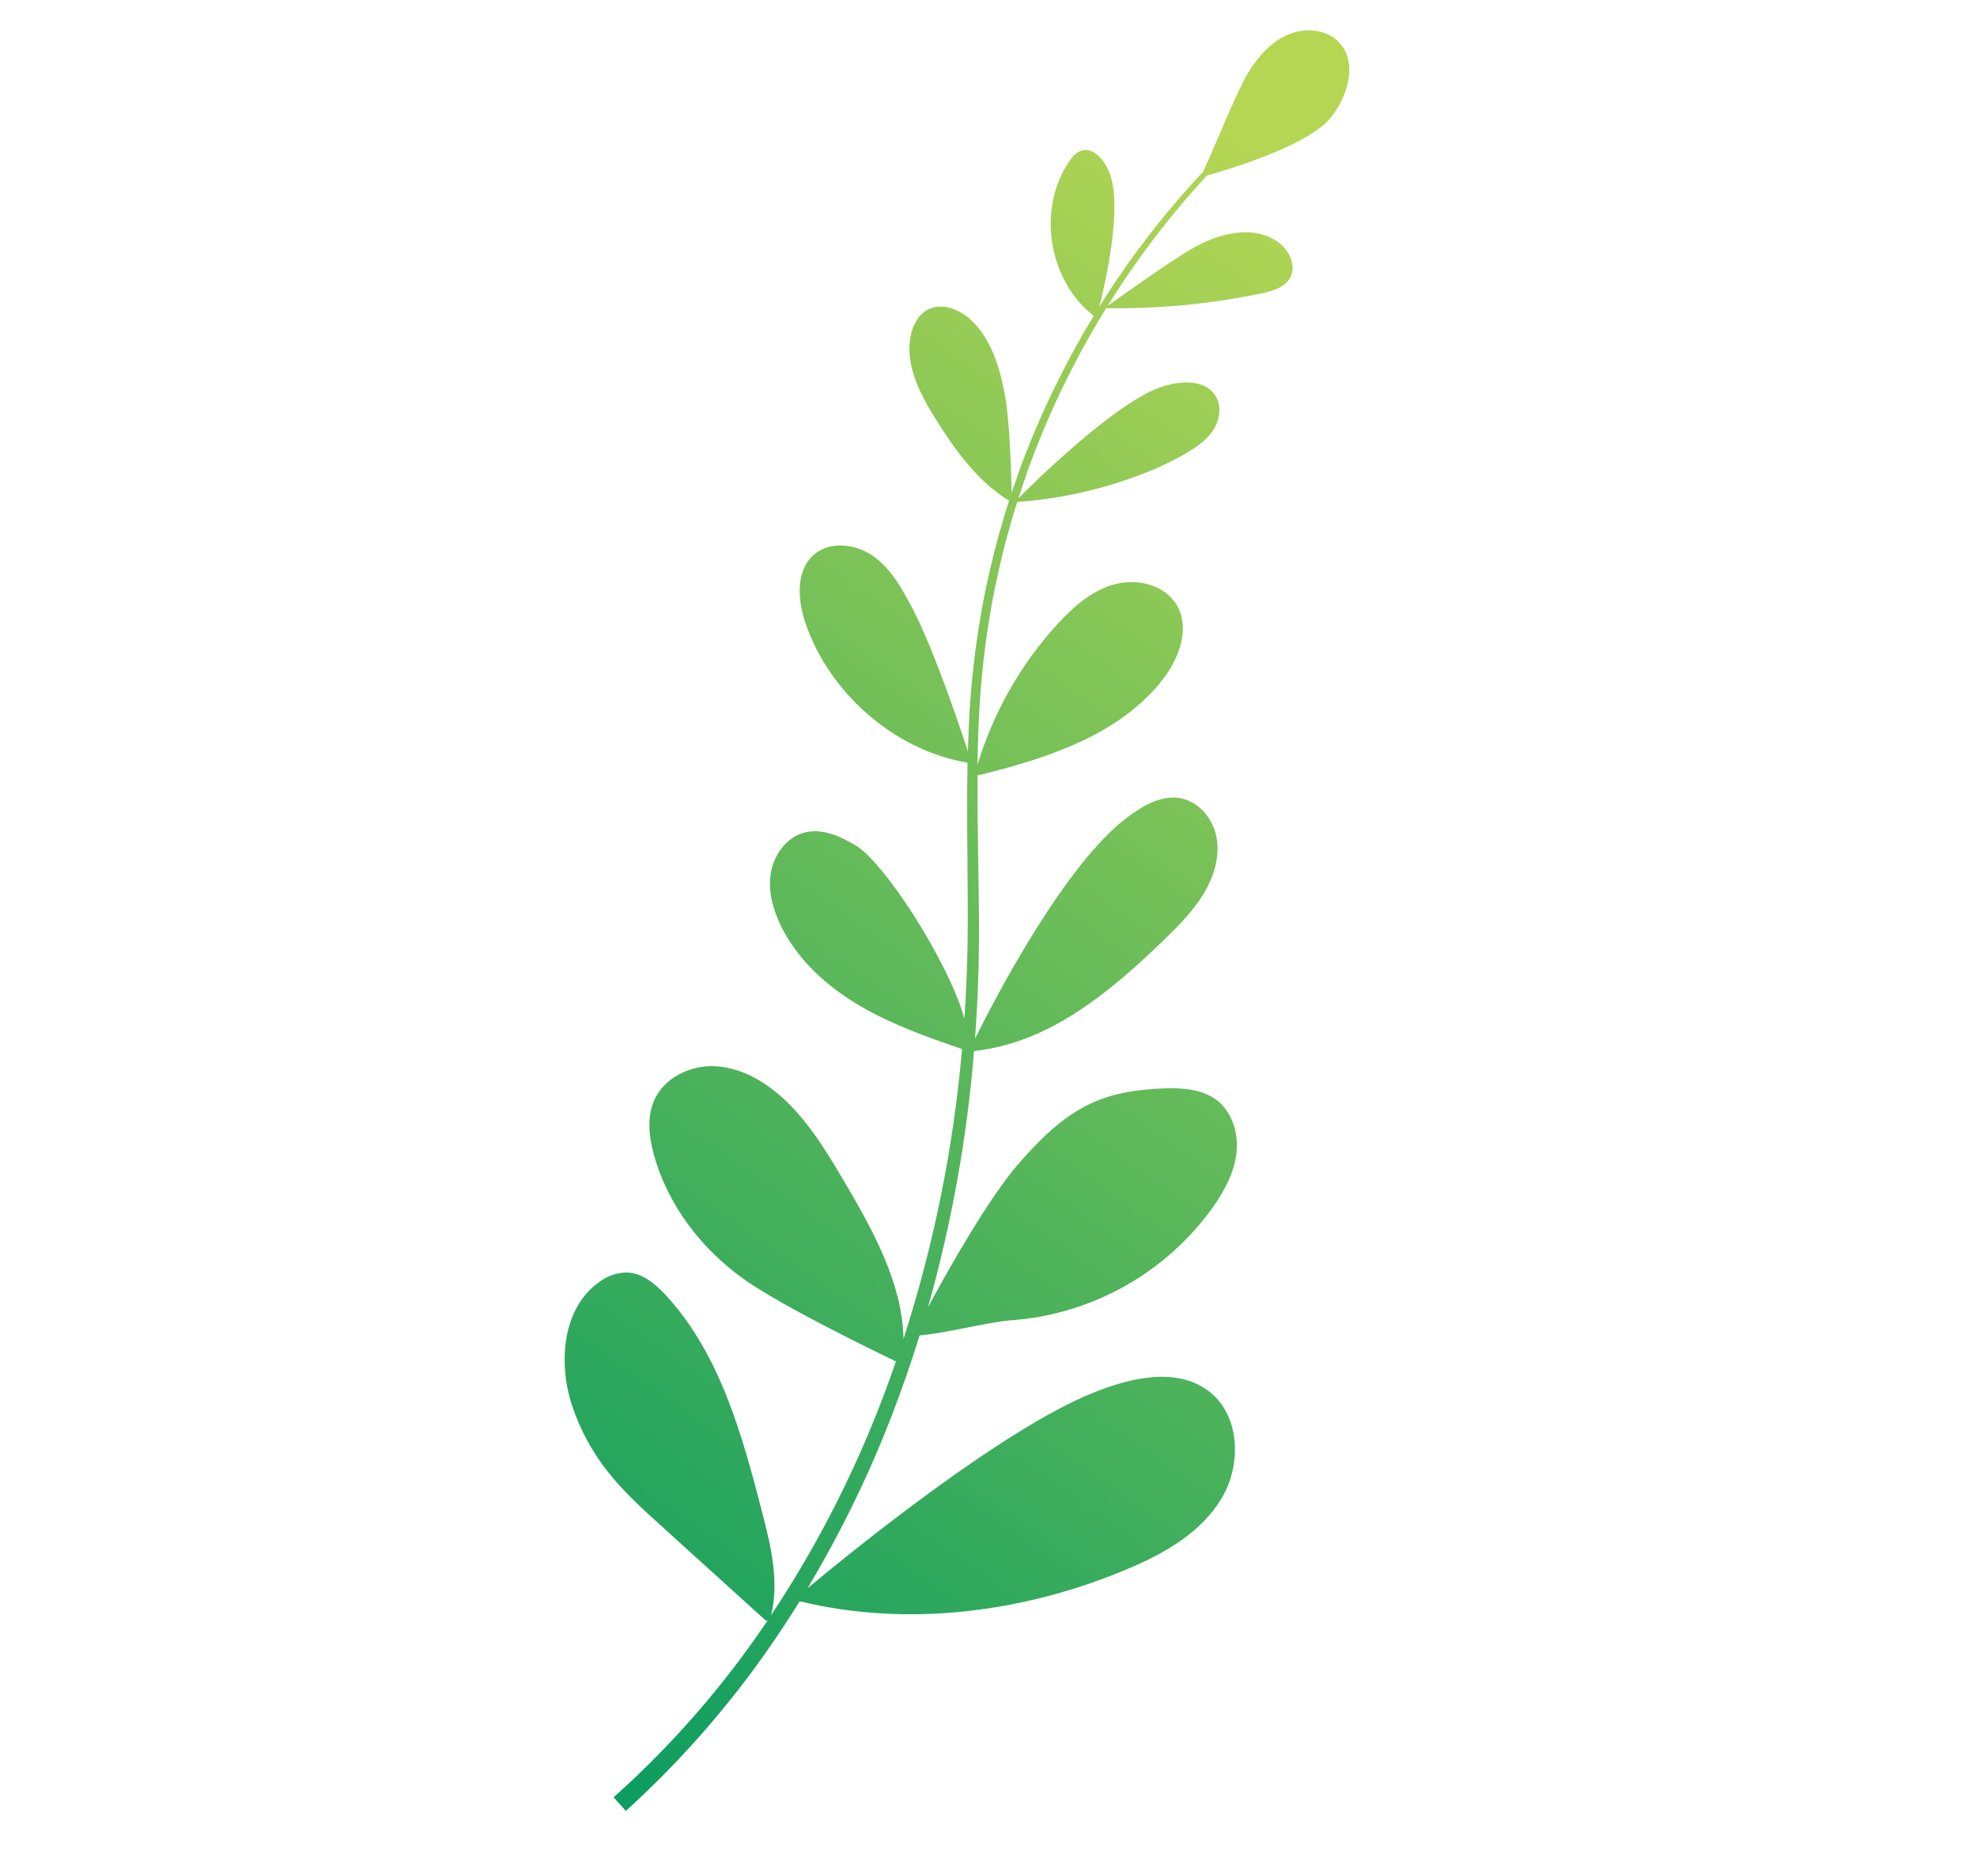
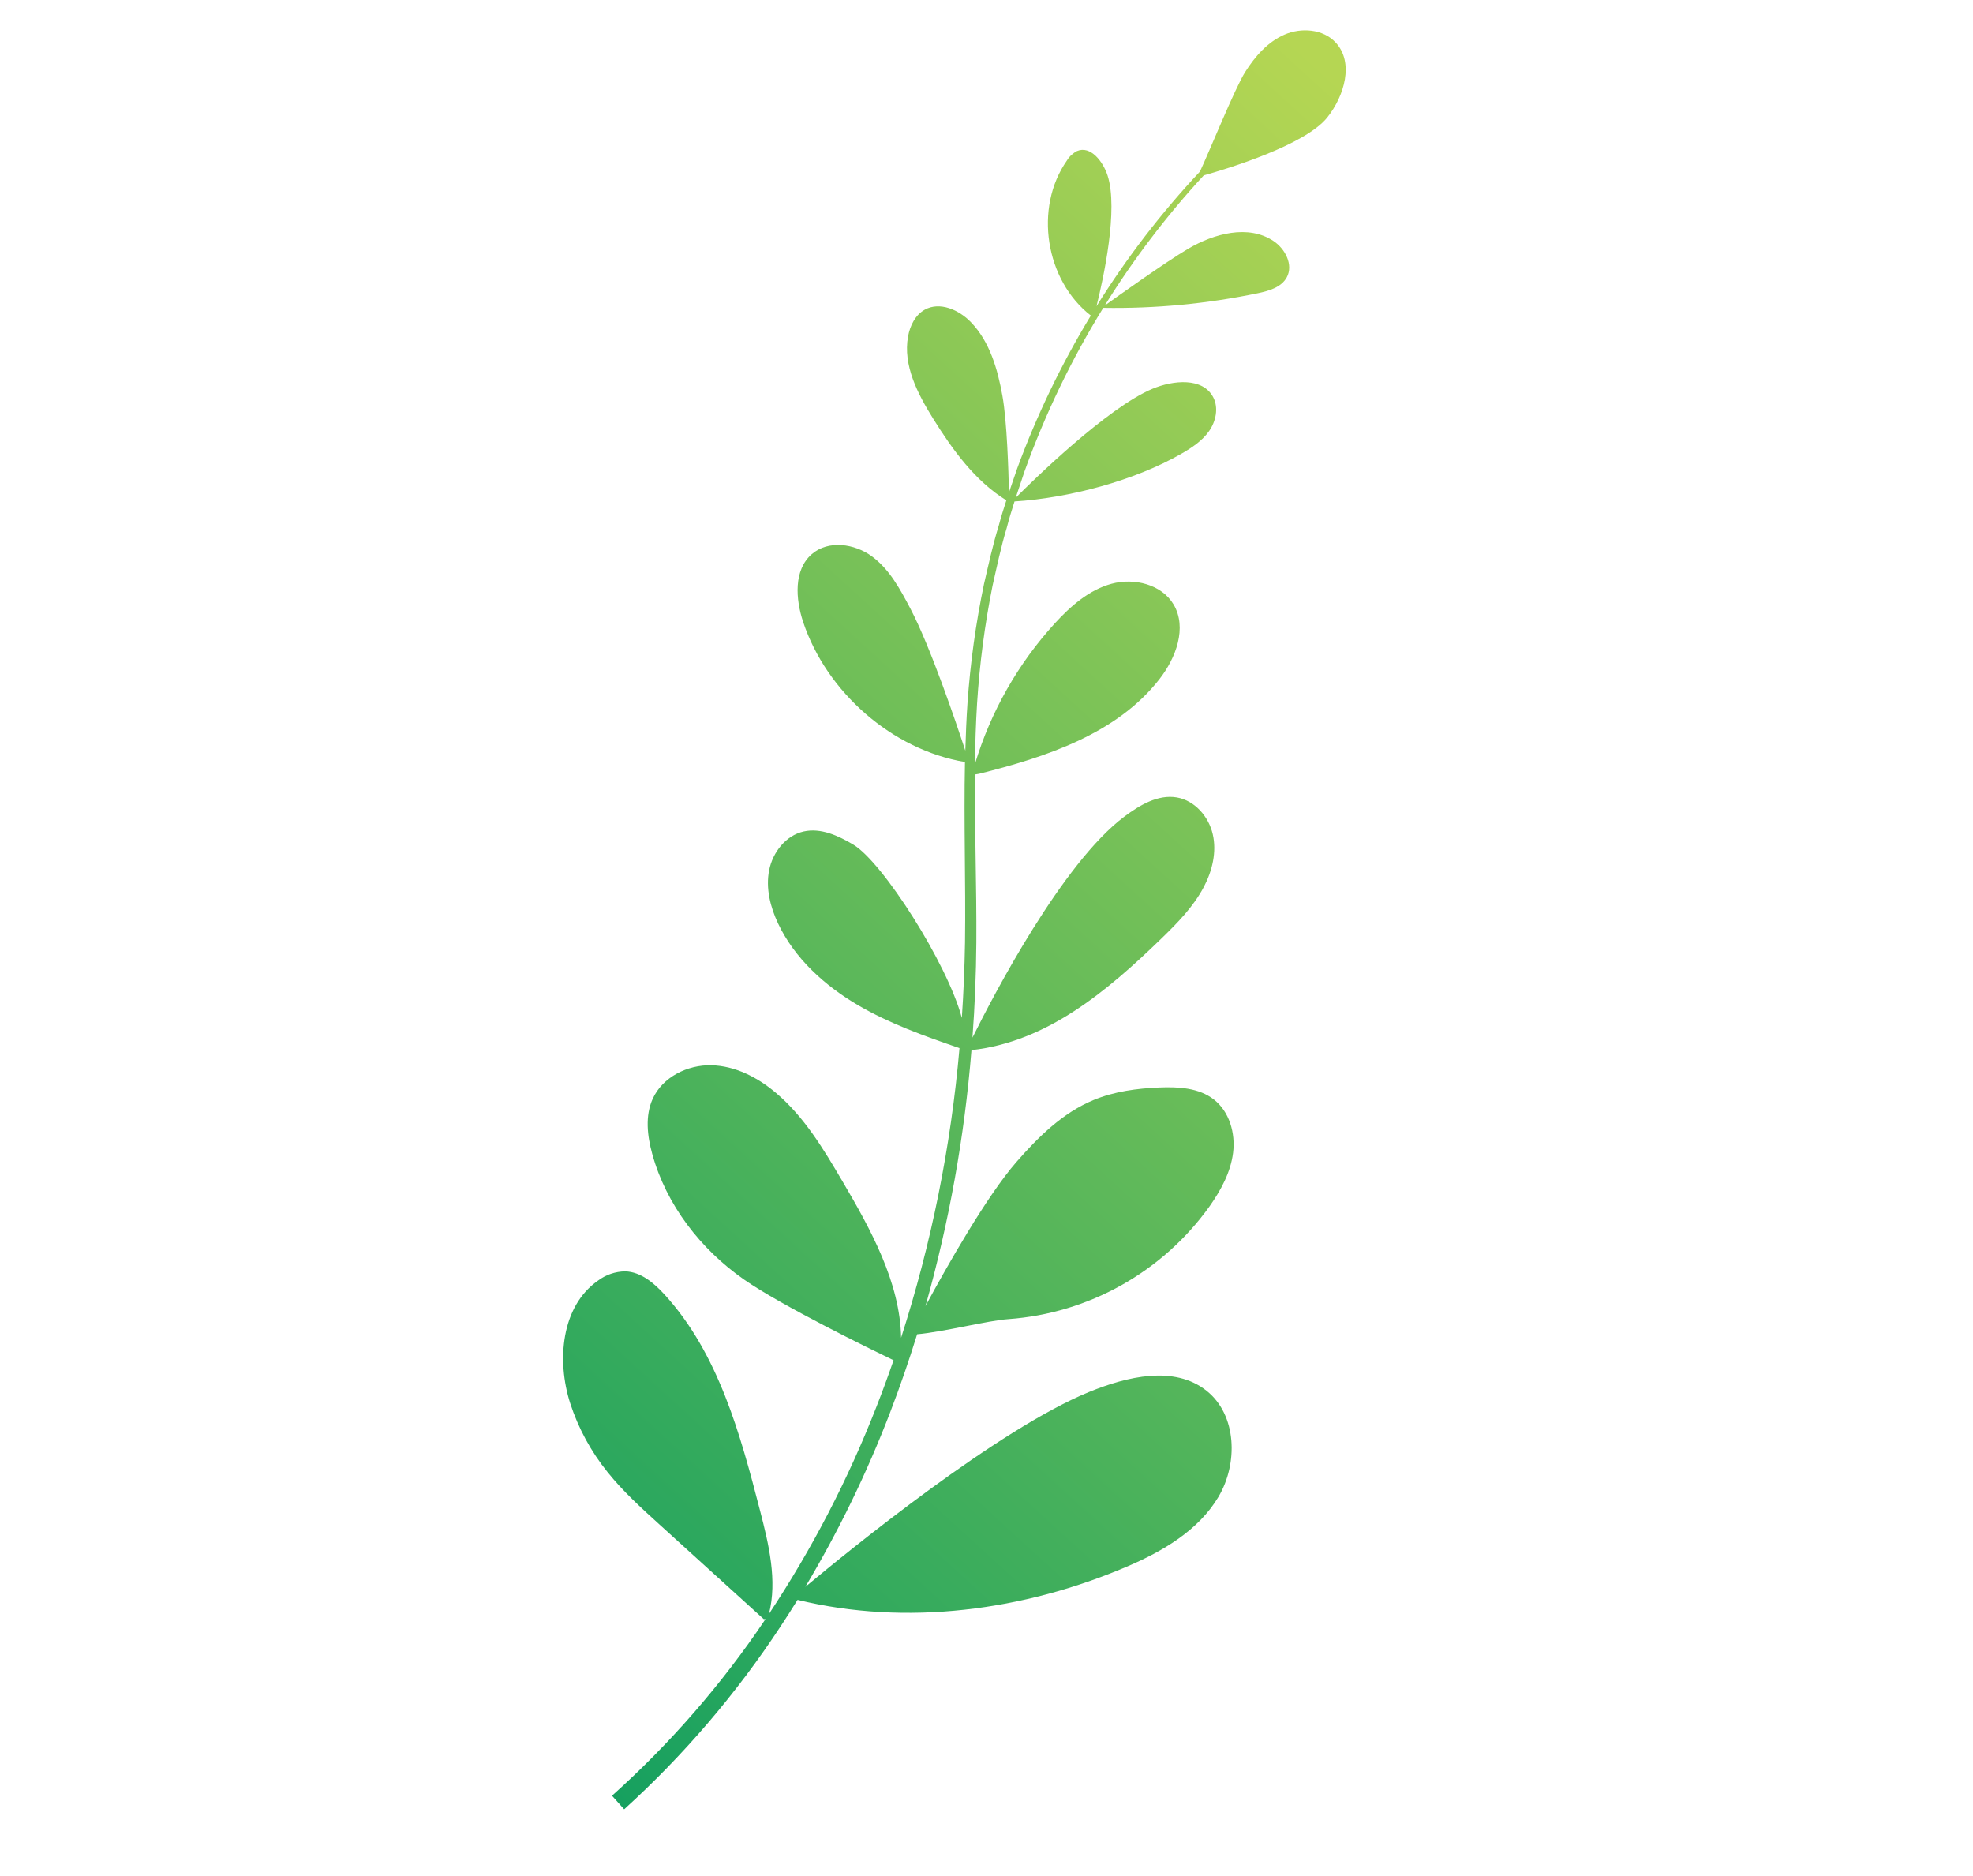
- <svg xmlns="http://www.w3.org/2000/svg" width="565.636" height="536.674" viewBox="0 0 565.636 536.674">
+ <svg xmlns="http://www.w3.org/2000/svg" width="283px" height="269px" viewBox="0 0 283 269" version="1.1">
  <defs>
-     <linearGradient id="linear-gradient" x1="0.579" y1="-0.084" x2="0.948" y2="1.075" gradientUnits="objectBoundingBox">
-       <stop offset="0" stop-color="#b5d653" />
-       <stop offset="0.995" stop-color="#019961" />
+     <linearGradient id="linear0" gradientUnits="userSpaceOnUse" x1="0.579" y1="-0.084" x2="0.948" y2="1.075" gradientTransform="matrix(149.485,230.6154,-194.976,126.8547,159.7259,-46.77606)">
+       <stop offset="0" style="stop-color:rgb(70.98%,83.922%,32.549%);stop-opacity:1;" />
+       <stop offset="0.995" style="stop-color:rgb(0.392%,60%,38.039%);stop-opacity:1;" />
    </linearGradient>
  </defs>
-   <path id="Tracé_69" data-name="Tracé 69" d="M3026.406,43.175c-.855-6.174,4.142-11.946,9.978-14.134s12.292-1.65,18.5-1.085c12.245,1.121,34.173,6.686,42.7,8.934-3.743-2.582-7.456-5.212-11.1-7.95a253.484,253.484,0,0,1-26-22.526c-3.966-4.145-8.022-8.2-11.686-12.622-1.7-1.882-3.322-3.834-4.911-5.812-9.544,4.526-20.51,5.074-31.1,4.876-8.387-.157-17.517-1.027-23.619-6.786-2.265-2.139-4.028-5.093-3.809-8.2.346-4.9,5.365-8.194,10.181-9.14,7.616-1.5,15.45.883,22.606,3.89,6.906,2.9,19.161,10.351,24.259,13.511-1.491-1.891-2.965-3.794-4.451-5.687a251.886,251.886,0,0,1-25.233-41.6c-15.559,5.446-34.761-3.056-40.958-18.385a7.356,7.356,0,0,1-.71-3.939c.719-4.153,6.531-4.628,10.605-3.554,9.859,2.6,24.181,17.141,29.7,23.062a249.057,249.057,0,0,1-16.171-45.891c-3.267-5.278-14.515-21.341-16.839-26.4-2.2-4.781-3.724-10.1-2.845-15.289s4.661-10.142,9.84-11.08c7.758-1.408,14.268,6.227,16.746,13.711,3.2,9.666-3.3,32.045-5.393,38.742a247.214,247.214,0,0,0,15.788,44.118c-.2-4.511-.926-21.413-.6-28.88.381-8.656,3.513-18.364,11.473-21.788,3.72-1.6,8.843-1.1,10.789,2.454,1.568,2.867.483,6.405-.7,9.451a201.731,201.731,0,0,1-20.637,39.48,249.784,249.784,0,0,0,26.954,44.426c1.656,2.078,3.295,4.17,4.961,6.24-1.482-6.99-7.3-36.022-4.8-49.851,1.153-6.376,5.083-13.947,11.533-13.334,3.417.323,6.219,3.111,7.49,6.3s1.283,6.729,1.1,10.157c-.834,15.448-6.944,34.029-14.617,47.6,1.669,2.054,3.37,4.083,5.166,6.035,3.657,4.349,7.705,8.337,11.656,12.411a251.288,251.288,0,0,0,25.875,22.094c4.629,3.428,9.359,6.71,14.153,9.908a104.448,104.448,0,0,1-21.271-41.1c-1.676-6.505-2.7-13.477-.644-19.872s7.964-11.963,14.676-11.678c7.709.328,13.2,7.762,15.71,15.059,6.46,18.774,1,39.4-5.468,58.171l-.477,1.076c13.354,8.792,27.135,17.015,40.566,25.854q11.373,7.509,22.243,15.776c-6.863-11.629-27.881-48.856-29.342-71.016-.362-5.487-.127-11.58,3.6-15.616,3.532-3.824,9.551-4.685,14.44-2.905s8.708,5.806,11.252,10.346c3.139,5.608,4.547,12,5.782,18.3,4.2,21.443,6.878,43.709-2.885,63.083a383.545,383.545,0,0,1,54.273,50.961c-6.159-11.3-16.845-31.819-20.411-44.422-2.586-9.136-4.541-18.749-2.82-28.085,1.171-6.355,4-12.29,7.292-17.851,2.772-4.681,6.234-9.43,11.369-11.22,5.346-1.861,11.478.025,15.81,3.669s7.116,8.8,9.213,14.055a77.9,77.9,0,0,1-4.366,65.961c-2.776,4.945-7.1,17.707-10.615,24.31q7.6,9.123,14.589,18.742a322.675,322.675,0,0,1,28.6,47.542c-2-16.811-7.751-70.9-2.465-98.648,2.208-11.586,6.857-24.682,18.032-28.453,10.567-3.566,22.468,3.711,27.383,13.721s4.344,21.818,2.435,32.8c-5.519,31.73-20.08,62.392-43.484,84.486q1.93,4.1,3.741,8.258a275.087,275.087,0,0,1,19.473,66.122l-5.174.8a269.842,269.842,0,0,0-18.417-64.466l-.3.432-38.978,10.321c-6.828,1.808-13.694,3.622-20.722,4.326a61.853,61.853,0,0,1-22.36-1.754c-12.416-3.379-24.693-12.958-25.1-25.818a13.212,13.212,0,0,1,2.035-7.992c2.574-3.7,7.326-5.113,11.769-5.85,22.48-3.73,45.179,3.511,66.792,10.74,9.474,3.171,19.414,6.682,26.156,13.955a313.672,313.672,0,0,0-32.867-58.052c-2.773-3.894-5.648-7.713-8.581-11.486-6.44,3.913-30.671,18.479-42.778,23.4-14.036,5.7-30.032,7.063-44.475,2.486-5.121-1.621-10.27-4.185-13.165-8.711-3.687-5.763-2.754-13.7,1.106-19.346s10.166-9.243,16.714-11.229c10.156-3.077,20.995-2.68,31.6-2.22,16.11.7,33.389,1.942,46.772,10.3a376.508,376.508,0,0,0-60.433-59.217c-8.33,6.52-16.771,13-26.222,17.745-9.889,4.959-21.082,7.937-32.045,6.459-5.2-.7-10.432-2.5-14.191-6.159s-5.735-9.436-3.907-14.353c1.75-4.7,6.38-7.639,10.875-9.872,8.751-4.349,43.137-4.111,58.6.9q-8.664-6.5-17.645-12.545c-14.26-9.536-29.04-18.413-43.316-28.112-14.3,15.616-38.412,22.413-58.909,17.094C3034.636,54.1,3027.356,50.049,3026.406,43.175Z" transform="translate(-1379.202 -2403.017) rotate(57)" fill="url(#linear-gradient)" />
+   <g id="surface1">
+     <path style=" stroke:none;fill-rule:nonzero;fill:url(#linear0);" d="M 116.445 79.477 C 118.801 77.434 122.582 77.957 125.086 79.812 C 127.594 81.668 129.125 84.523 130.582 87.289 C 133.445 92.738 137.082 103.469 138.461 107.664 C 138.527 105.387 138.617 103.109 138.773 100.832 C 139.176 95.094 139.965 89.391 141.141 83.762 C 141.797 80.965 142.395 78.156 143.25 75.41 C 143.574 74.184 143.953 72.969 144.348 71.762 C 139.852 68.984 136.637 64.527 133.836 60.027 C 131.617 56.461 129.496 52.387 130.25 48.25 C 130.527 46.715 131.289 45.168 132.652 44.414 C 134.801 43.223 137.547 44.434 139.254 46.199 C 141.957 48.988 143.094 52.93 143.781 56.758 C 144.445 60.449 144.656 67.629 144.723 70.633 C 145.109 69.492 145.504 68.352 145.895 67.211 C 148.703 59.57 152.242 52.219 156.465 45.262 C 149.945 40.211 148.281 29.824 153.023 23.039 C 153.371 22.453 153.879 21.98 154.48 21.664 C 156.418 20.836 158.199 23.148 158.859 25.152 C 160.453 30.004 158.258 39.988 157.277 43.922 C 161.582 37.012 166.551 30.543 172.117 24.605 C 173.441 21.793 177.113 12.688 178.602 10.328 C 180.008 8.102 181.824 6.012 184.238 4.965 C 186.652 3.918 189.762 4.156 191.562 6.074 C 194.266 8.949 192.836 13.77 190.375 16.852 C 187.191 20.832 176.039 24.207 172.66 25.156 C 167.348 30.914 162.594 37.164 158.457 43.824 C 160.297 42.508 167.188 37.594 170.406 35.691 C 174.141 33.492 179.062 32.16 182.668 34.57 C 184.352 35.695 185.535 37.984 184.574 39.77 C 183.801 41.211 182.02 41.723 180.422 42.055 C 173.129 43.574 165.691 44.277 158.246 44.156 C 153.68 51.555 149.898 59.414 146.957 67.602 C 146.535 68.863 146.105 70.121 145.691 71.387 C 148.219 68.859 158.809 58.492 165.289 55.77 C 168.277 54.516 172.523 54.102 174.02 56.977 C 174.816 58.5 174.41 60.438 173.418 61.844 C 172.426 63.246 170.945 64.219 169.461 65.074 C 162.754 68.941 153.297 71.441 145.52 71.922 C 145.113 73.184 144.723 74.453 144.395 75.738 C 143.566 78.461 142.996 81.25 142.363 84.023 C 141.246 89.598 140.504 95.242 140.145 100.918 C 139.969 103.801 139.879 106.684 139.844 109.57 C 142.105 102.078 146.016 95.195 151.289 89.418 C 153.559 86.941 156.203 84.609 159.445 83.727 C 162.688 82.848 166.629 83.809 168.34 86.707 C 170.301 90.035 168.68 94.371 166.301 97.414 C 160.188 105.25 150.051 108.586 140.418 110.988 L 139.84 111.082 C 139.789 119.09 140.094 127.125 140.043 135.18 C 140.008 139.73 139.824 144.277 139.484 148.828 C 142.492 142.77 152.379 123.785 161.273 117.125 C 163.477 115.477 166.098 113.91 168.805 114.375 C 171.367 114.816 173.367 117.109 173.953 119.652 C 174.539 122.191 173.891 124.895 172.68 127.199 C 171.184 130.051 168.887 132.383 166.582 134.621 C 158.73 142.238 150.125 149.438 139.344 150.621 C 138.34 163.039 136.133 175.332 132.75 187.324 C 135.812 181.656 141.508 171.566 145.82 166.633 C 148.949 163.051 152.445 159.609 156.832 157.785 C 159.812 156.543 163.074 156.109 166.301 155.977 C 169.02 155.863 171.953 156.023 174.102 157.691 C 176.34 159.43 177.219 162.52 176.871 165.336 C 176.52 168.148 175.117 170.727 173.484 173.039 C 166.738 182.449 156.168 188.371 144.637 189.203 C 141.805 189.387 135.277 191.051 131.551 191.375 C 130.379 195.164 129.086 198.91 127.664 202.617 C 124.34 211.281 120.273 219.641 115.516 227.602 C 122.023 222.176 143.137 205.004 156.211 199.652 C 161.672 197.422 168.43 195.801 173.055 199.469 C 177.426 202.934 177.617 209.918 174.758 214.715 C 171.898 219.512 166.793 222.492 161.668 224.688 C 146.859 231.023 130.035 233.273 114.398 229.469 C 113.602 230.754 112.785 232.027 111.953 233.293 C 105.605 242.941 98.07 251.75 89.527 259.512 L 87.785 257.559 C 96.145 250.066 103.543 241.559 109.801 232.23 L 109.539 232.223 L 94.598 218.664 C 91.977 216.289 89.348 213.898 87.141 211.141 C 84.77 208.203 82.953 204.855 81.785 201.266 C 79.82 195.129 80.496 187.359 85.777 183.68 C 86.902 182.832 88.273 182.367 89.684 182.352 C 91.934 182.426 93.82 184.035 95.34 185.699 C 103.027 194.129 106.172 205.641 109.023 216.691 C 110.277 221.535 111.512 226.672 110.297 231.488 C 116.465 222.184 121.625 212.242 125.688 201.84 C 126.566 199.613 127.387 197.363 128.168 195.102 C 124.773 193.465 112.066 187.258 106.707 183.516 C 100.496 179.172 95.566 172.824 93.555 165.508 C 92.84 162.914 92.512 160.051 93.621 157.602 C 95.035 154.48 98.617 152.707 102.035 152.789 C 105.453 152.867 108.68 154.535 111.293 156.746 C 115.352 160.172 118.137 164.836 120.832 169.418 C 124.926 176.375 129.109 183.973 129.25 191.875 C 133.59 178.387 136.398 164.449 137.625 150.332 C 132.621 148.609 127.605 146.832 123.043 144.156 C 118.27 141.355 113.973 137.465 111.605 132.457 C 110.484 130.078 109.812 127.391 110.324 124.812 C 110.836 122.234 112.719 119.828 115.281 119.258 C 117.727 118.711 120.219 119.852 122.379 121.133 C 126.586 123.621 135.852 138.133 137.961 145.996 C 138.207 142.387 138.355 138.773 138.418 135.16 C 138.531 126.566 138.23 117.938 138.41 109.293 C 127.969 107.547 118.551 99.27 115.199 89.207 C 114.105 85.914 113.82 81.75 116.445 79.477 Z M 116.445 79.477 " />
+   </g>
</svg>
